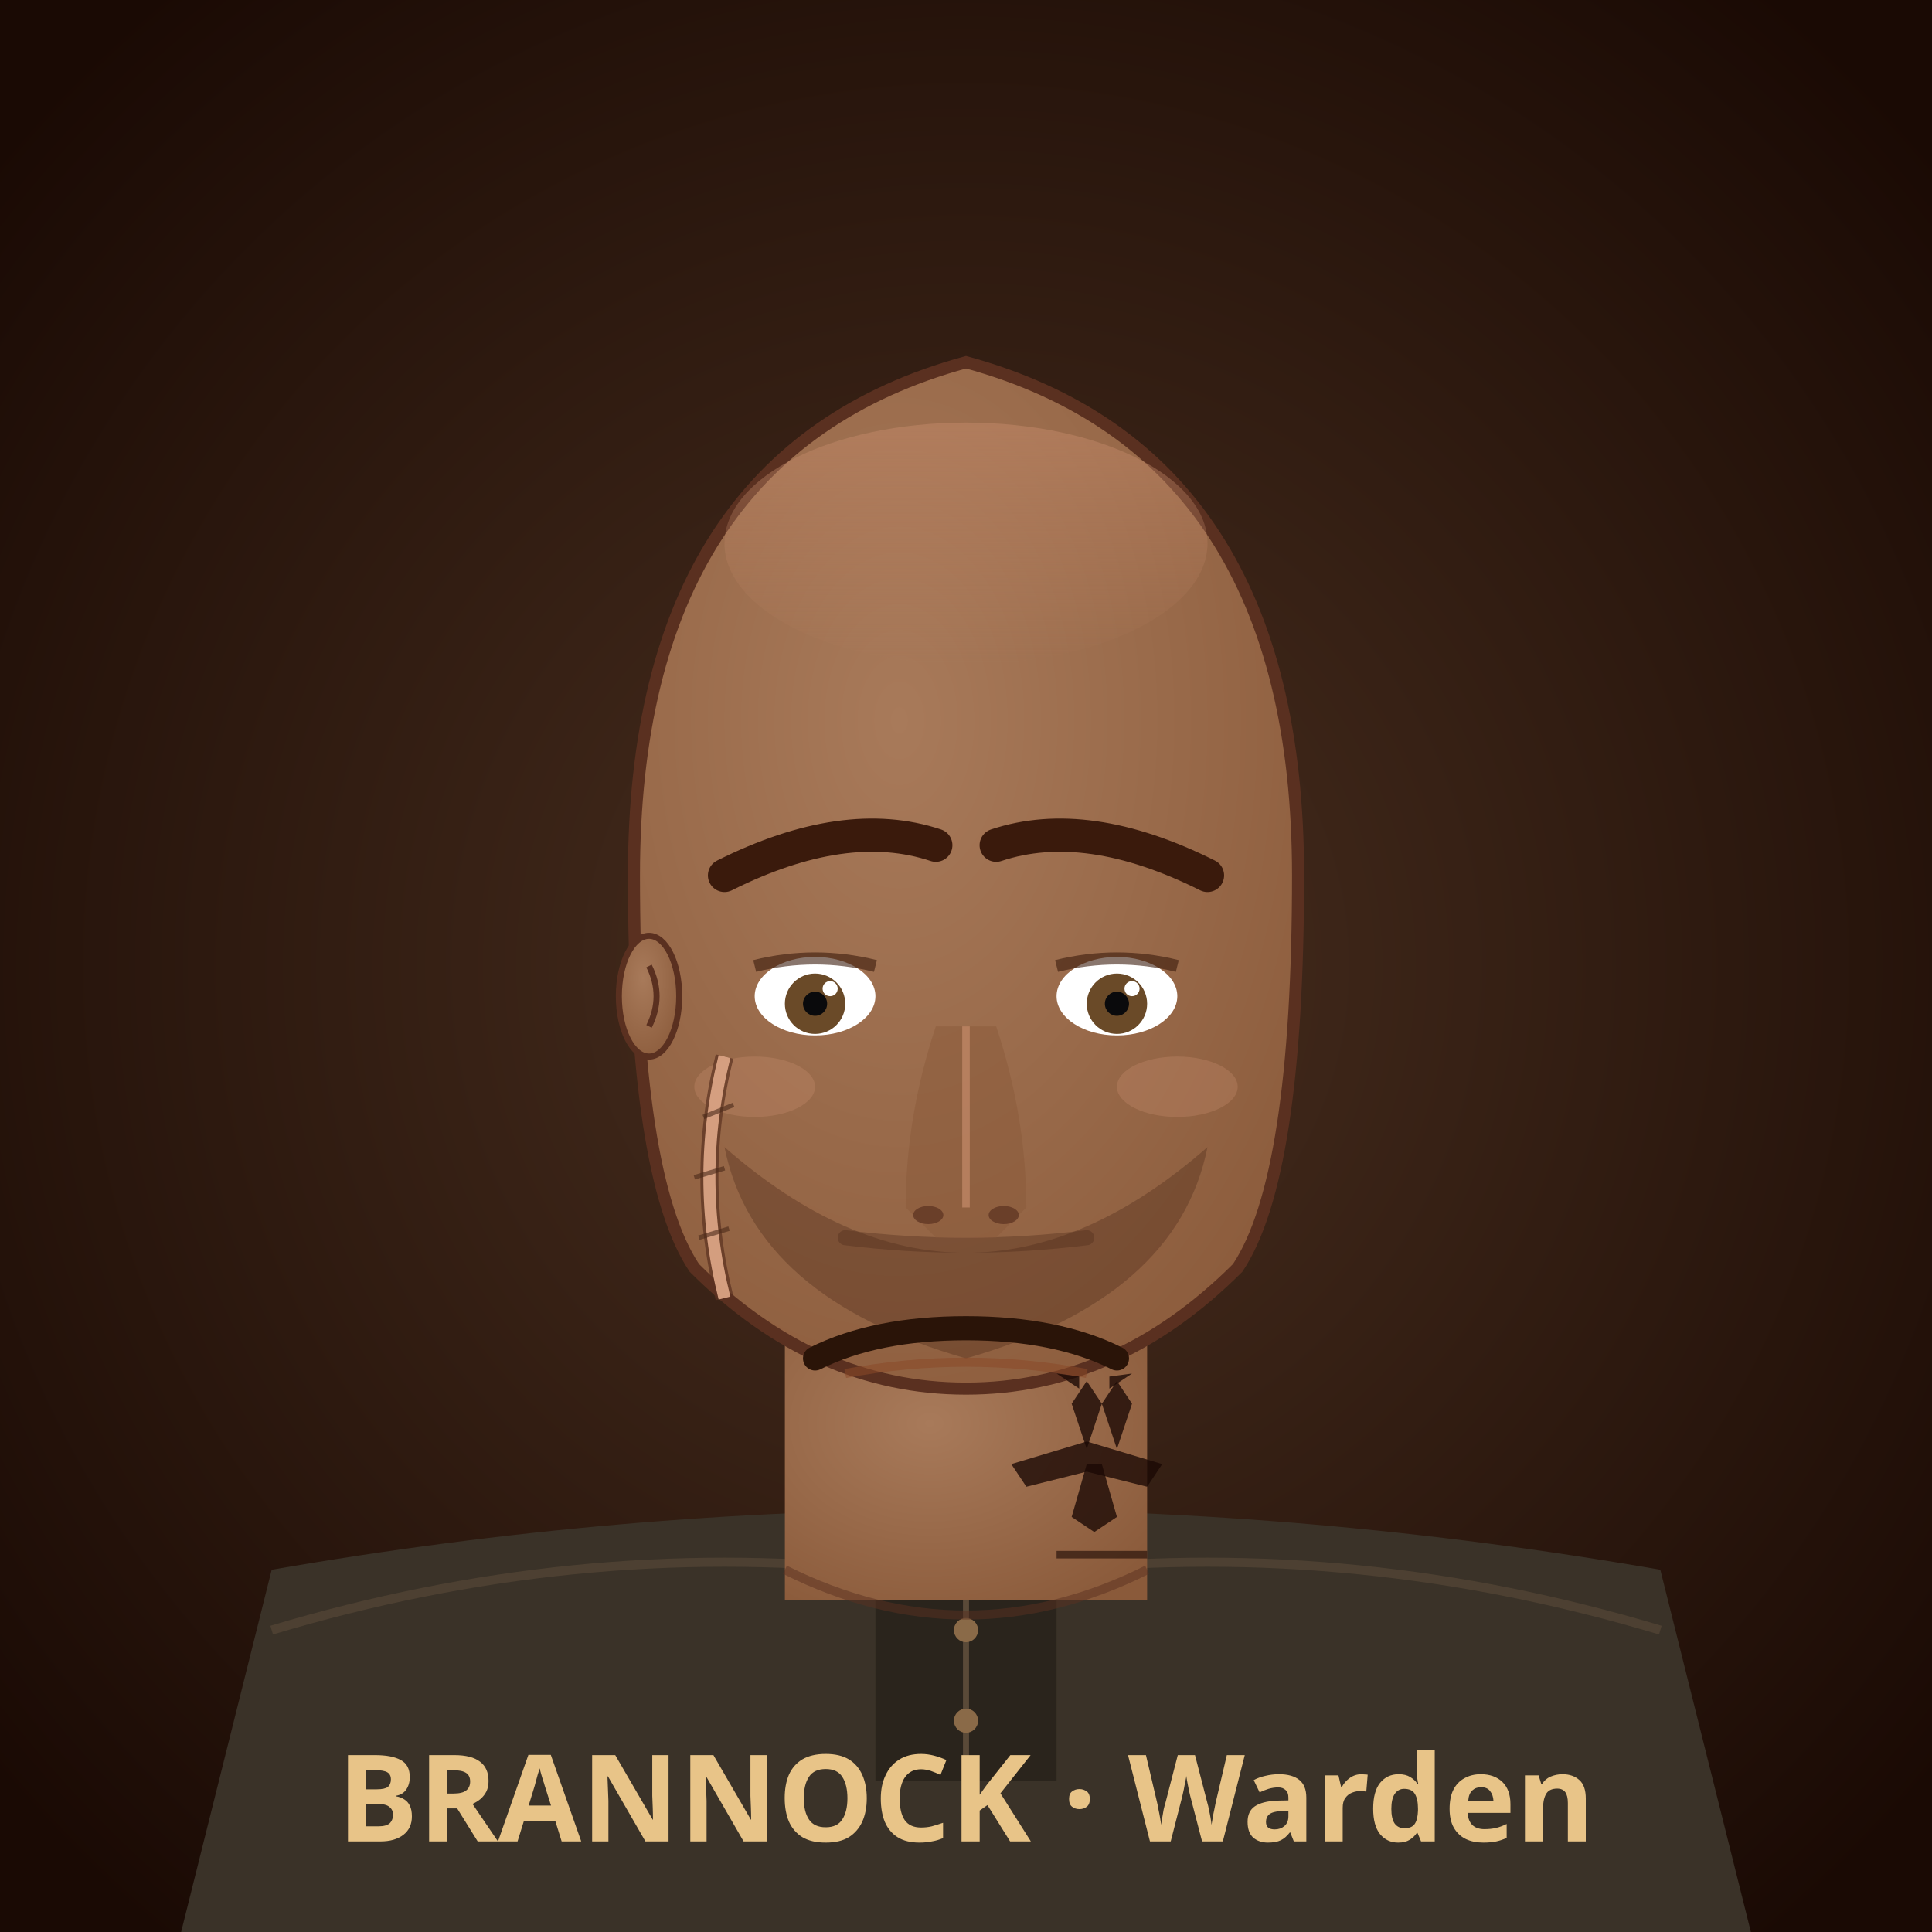
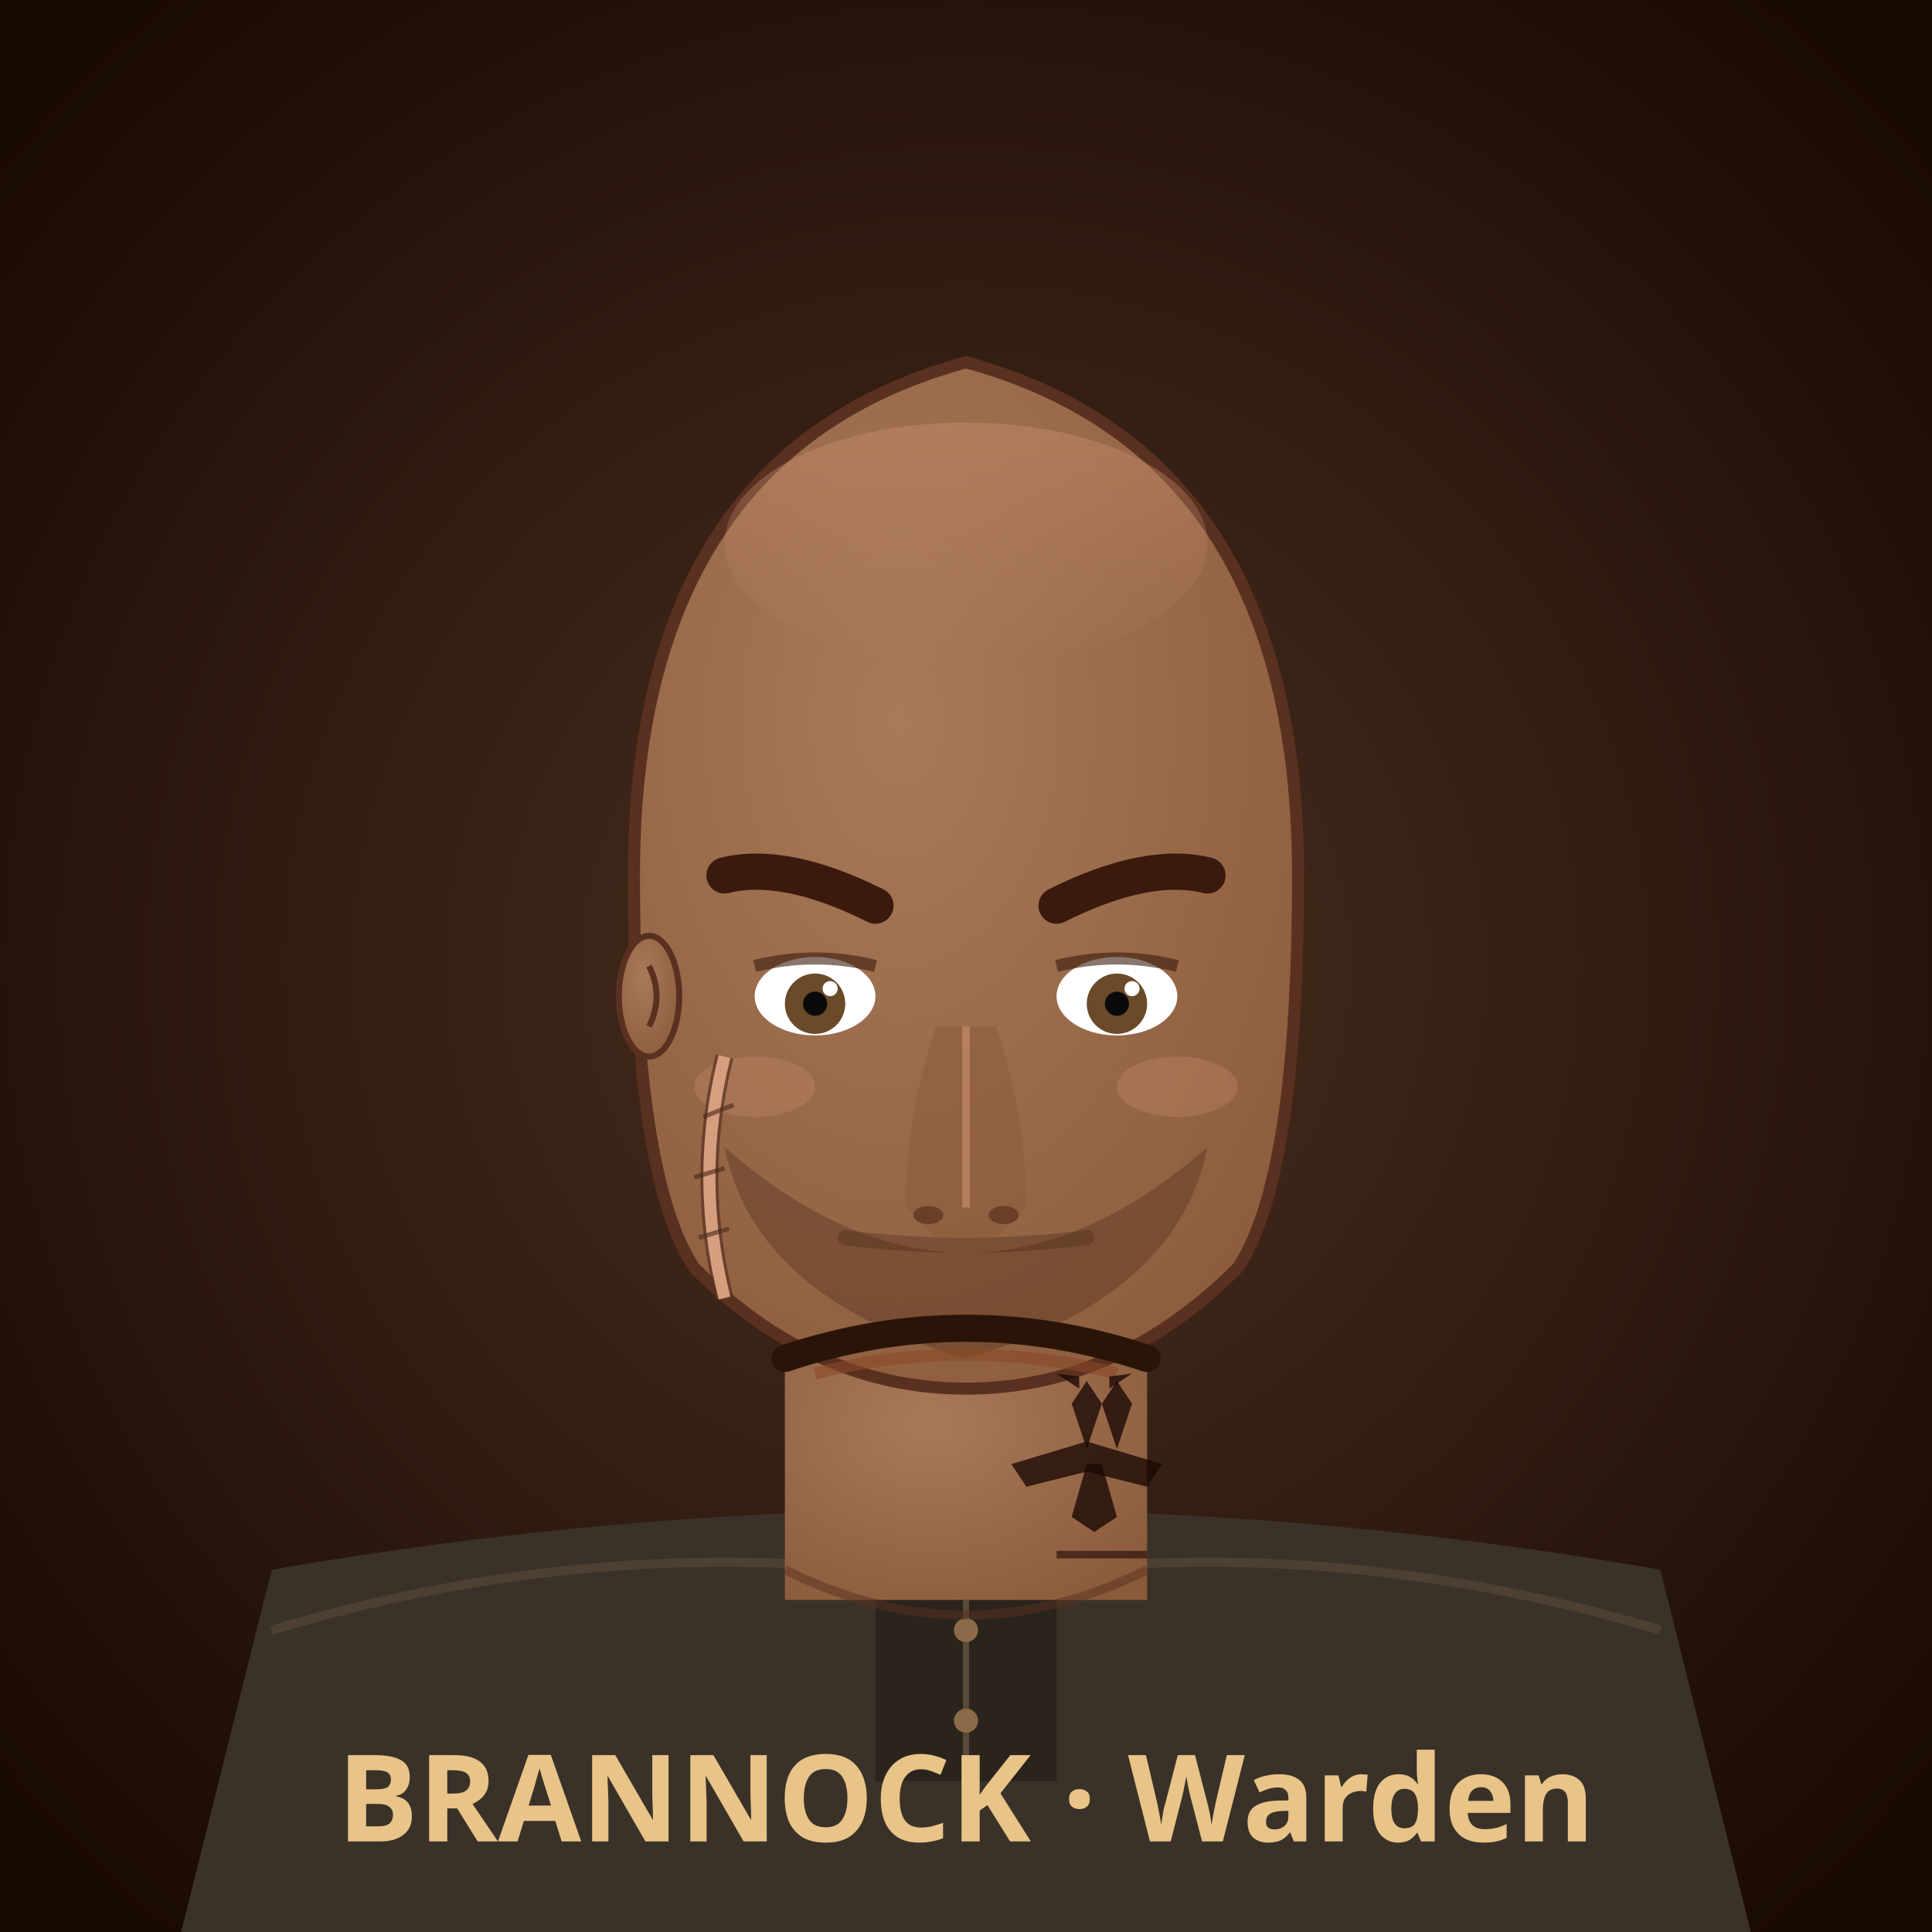
<svg xmlns="http://www.w3.org/2000/svg" viewBox="0 0 128 128" width="128" height="128">
  <defs>
    <radialGradient id="bg-brannock" cx="50%" cy="50%" r="65%">
      <stop offset="0%" stop-color="#4a3020" />
      <stop offset="100%" stop-color="#1a0a04" />
    </radialGradient>
    <radialGradient id="brannock-skin" cx="40%" cy="35%" r="80%">
      <stop offset="0%" stop-color="#a87a5a" />
      <stop offset="100%" stop-color="#8a5a3a" />
    </radialGradient>
    <linearGradient id="brannock-scalp-shine" x1="0%" y1="0%" x2="0%" y2="100%">
      <stop offset="0%" stop-color="#c48a6a" stop-opacity="0.5" />
      <stop offset="100%" stop-color="#c48a6a" stop-opacity="0" />
    </linearGradient>
  </defs>
  <rect width="128" height="128" fill="url(#bg-brannock)" />
  <path d="M 12 128 L 18 104 Q 64 96 110 104 L 116 128 Z" fill="#3a3228" />
  <path d="M 58 104 L 58 118 L 70 118 L 70 104 Z" fill="#2a241c" />
  <line x1="64" y1="106" x2="64" y2="118" stroke="#5a4a38" stroke-width="0.4" />
  <circle cx="64" cy="108" r="0.8" fill="#8a6a48" />
  <circle cx="64" cy="114" r="0.8" fill="#8a6a48" />
  <path d="M 18 108 Q 38 102 58 104" stroke="#5a4a38" stroke-width="0.6" fill="none" opacity="0.6" />
  <path d="M 70 104 Q 90 102 110 108" stroke="#5a4a38" stroke-width="0.6" fill="none" opacity="0.6" />
  <path d="M 52 88 L 52 106 L 76 106 L 76 88 Z" fill="url(#brannock-skin)" />
  <path d="M 52 104 Q 64 110 76 104" stroke="#5a3020" stroke-width="0.6" fill="none" opacity="0.5" />
  <path d="M 42 58 Q 42 30 64 24 Q 86 30 86 58 Q 86 78 82 84 Q 74 92 64 92 Q 54 92 46 84 Q 42 78 42 58 Z" fill="url(#brannock-skin)" />
  <path d="M 42 58 Q 42 30 64 24 Q 86 30 86 58 Q 86 78 82 84 Q 74 92 64 92 Q 54 92 46 84 Q 42 78 42 58 Z" fill="none" stroke="#5a3020" stroke-width="0.8" />
  <ellipse cx="64" cy="36" rx="16" ry="8" fill="url(#brannock-scalp-shine)" />
  <path d="M 48 76 Q 64 90 80 76 Q 78 86 64 90 Q 50 86 48 76 Z" fill="#4a2818" opacity="0.35" />
  <path d="M 56 82 Q 64 83 72 82" stroke="#4a2818" stroke-width="1" stroke-linecap="round" opacity="0.35" fill="none" />
-   <path d="M 48 58 Q 56 54 62 56" stroke="#3a1a0c" stroke-width="2.2" stroke-linecap="round" fill="none" />
-   <path d="M 66 56 Q 72 54 80 58" stroke="#3a1a0c" stroke-width="2.2" stroke-linecap="round" fill="none" />
+   <path d="M 48 58 Q 52 57 58 60" stroke="#3a1a0c" stroke-width="2.4" stroke-linecap="round" fill="none" />
+   <path d="M 70 60 Q 76 57 80 58" stroke="#3a1a0c" stroke-width="2.4" stroke-linecap="round" fill="none" />
  <ellipse cx="54" cy="66" rx="4" ry="2.6" fill="#ffffff" />
  <ellipse cx="74" cy="66" rx="4" ry="2.6" fill="#ffffff" />
  <path d="M 50 64 Q 54 63 58 64" stroke="#3a1a0c" stroke-width="0.8" fill="none" opacity="0.6" />
  <path d="M 70 64 Q 74 63 78 64" stroke="#3a1a0c" stroke-width="0.8" fill="none" opacity="0.6" />
  <circle cx="54" cy="66.5" r="2" fill="#6a4a28" />
  <circle cx="74" cy="66.5" r="2" fill="#6a4a28" />
  <circle cx="54" cy="66.5" r="0.8" fill="#0a0a0c" />
  <circle cx="74" cy="66.5" r="0.8" fill="#0a0a0c" />
  <circle cx="55" cy="65.5" r="0.5" fill="#ffffff" />
  <circle cx="75" cy="65.5" r="0.5" fill="#ffffff" />
  <path d="M 62 68 Q 60 74 60 80 L 62 82 L 66 82 L 68 80 Q 68 74 66 68 Z" fill="#8a5a3a" opacity="0.5" />
  <line x1="64" y1="68" x2="64" y2="80" stroke="#c48a6a" stroke-width="0.5" opacity="0.7" />
  <ellipse cx="61.5" cy="80.5" rx="1" ry="0.6" fill="#5a3020" opacity="0.7" />
  <ellipse cx="66.5" cy="80.5" rx="1" ry="0.6" fill="#5a3020" opacity="0.7" />
-   <path d="M 54 90 Q 58 88 64 88 Q 70 88 74 90" stroke="#2a1408" stroke-width="1.6" fill="none" stroke-linecap="round" />
-   <path d="M 56 91 Q 64 89.5 72 91" stroke="#8a4828" stroke-width="0.6" fill="none" opacity="0.55" />
+   <path d="M 52 90 Q 64 86 76 90" stroke="#2a1408" stroke-width="1.8" fill="none" stroke-linecap="round" />
+   <path d="M 54 91 Q 64 88.5 74 91" stroke="#8a4828" stroke-width="0.8" fill="none" opacity="0.6" />
  <ellipse cx="50" cy="72" rx="4" ry="2" fill="#c48a6a" opacity="0.35" />
  <ellipse cx="78" cy="72" rx="4" ry="2" fill="#c48a6a" opacity="0.35" />
  <path d="M 48 70 Q 46 78 48 86" stroke="#5a3020" stroke-width="1.2" fill="none" opacity="0.7" />
  <path d="M 48 70 Q 46 78 48 86" stroke="#e0a888" stroke-width="0.8" fill="none" opacity="0.9" />
  <line x1="46.6" y1="74" x2="48.6" y2="73.2" stroke="#4a2818" stroke-width="0.3" opacity="0.6" />
  <line x1="46" y1="78" x2="48" y2="77.4" stroke="#4a2818" stroke-width="0.3" opacity="0.6" />
  <line x1="46.3" y1="82" x2="48.3" y2="81.4" stroke="#4a2818" stroke-width="0.3" opacity="0.6" />
  <path d="M 72 96 L 71 93 L 72 91.5 L 73 93 Z M 74 96 L 73 93 L 74 91.5 L 75 93 Z" fill="#1a0804" opacity="0.78" />
  <path d="M 71.5 92 L 70 91 L 71.5 91.2 Z" fill="#1a0804" opacity="0.78" />
  <path d="M 73.5 92 L 75 91 L 73.5 91.2 Z" fill="#1a0804" opacity="0.78" />
  <path d="M 67 97 L 72 95.5 L 77 97 L 76 98.5 L 72 97.5 L 68 98.5 Z" fill="#1a0804" opacity="0.78" />
  <path d="M 72 97 L 73 97 L 74 100.5 L 72.5 101.5 L 71 100.5 Z" fill="#1a0804" opacity="0.78" />
  <line x1="70" y1="103" x2="76" y2="103" stroke="#1a0804" stroke-width="0.5" opacity="0.6" />
  <ellipse cx="43" cy="66" rx="2" ry="4" fill="url(#brannock-skin)" stroke="#5a3020" stroke-width="0.4" />
  <path d="M 43 64 Q 44 66 43 68" stroke="#5a3020" stroke-width="0.4" fill="none" />
  <text x="64" y="122" text-anchor="middle" font-family="system-ui" font-size="8" fill="#e8c488" font-weight="bold">BRANNOCK · Warden</text>
</svg>
